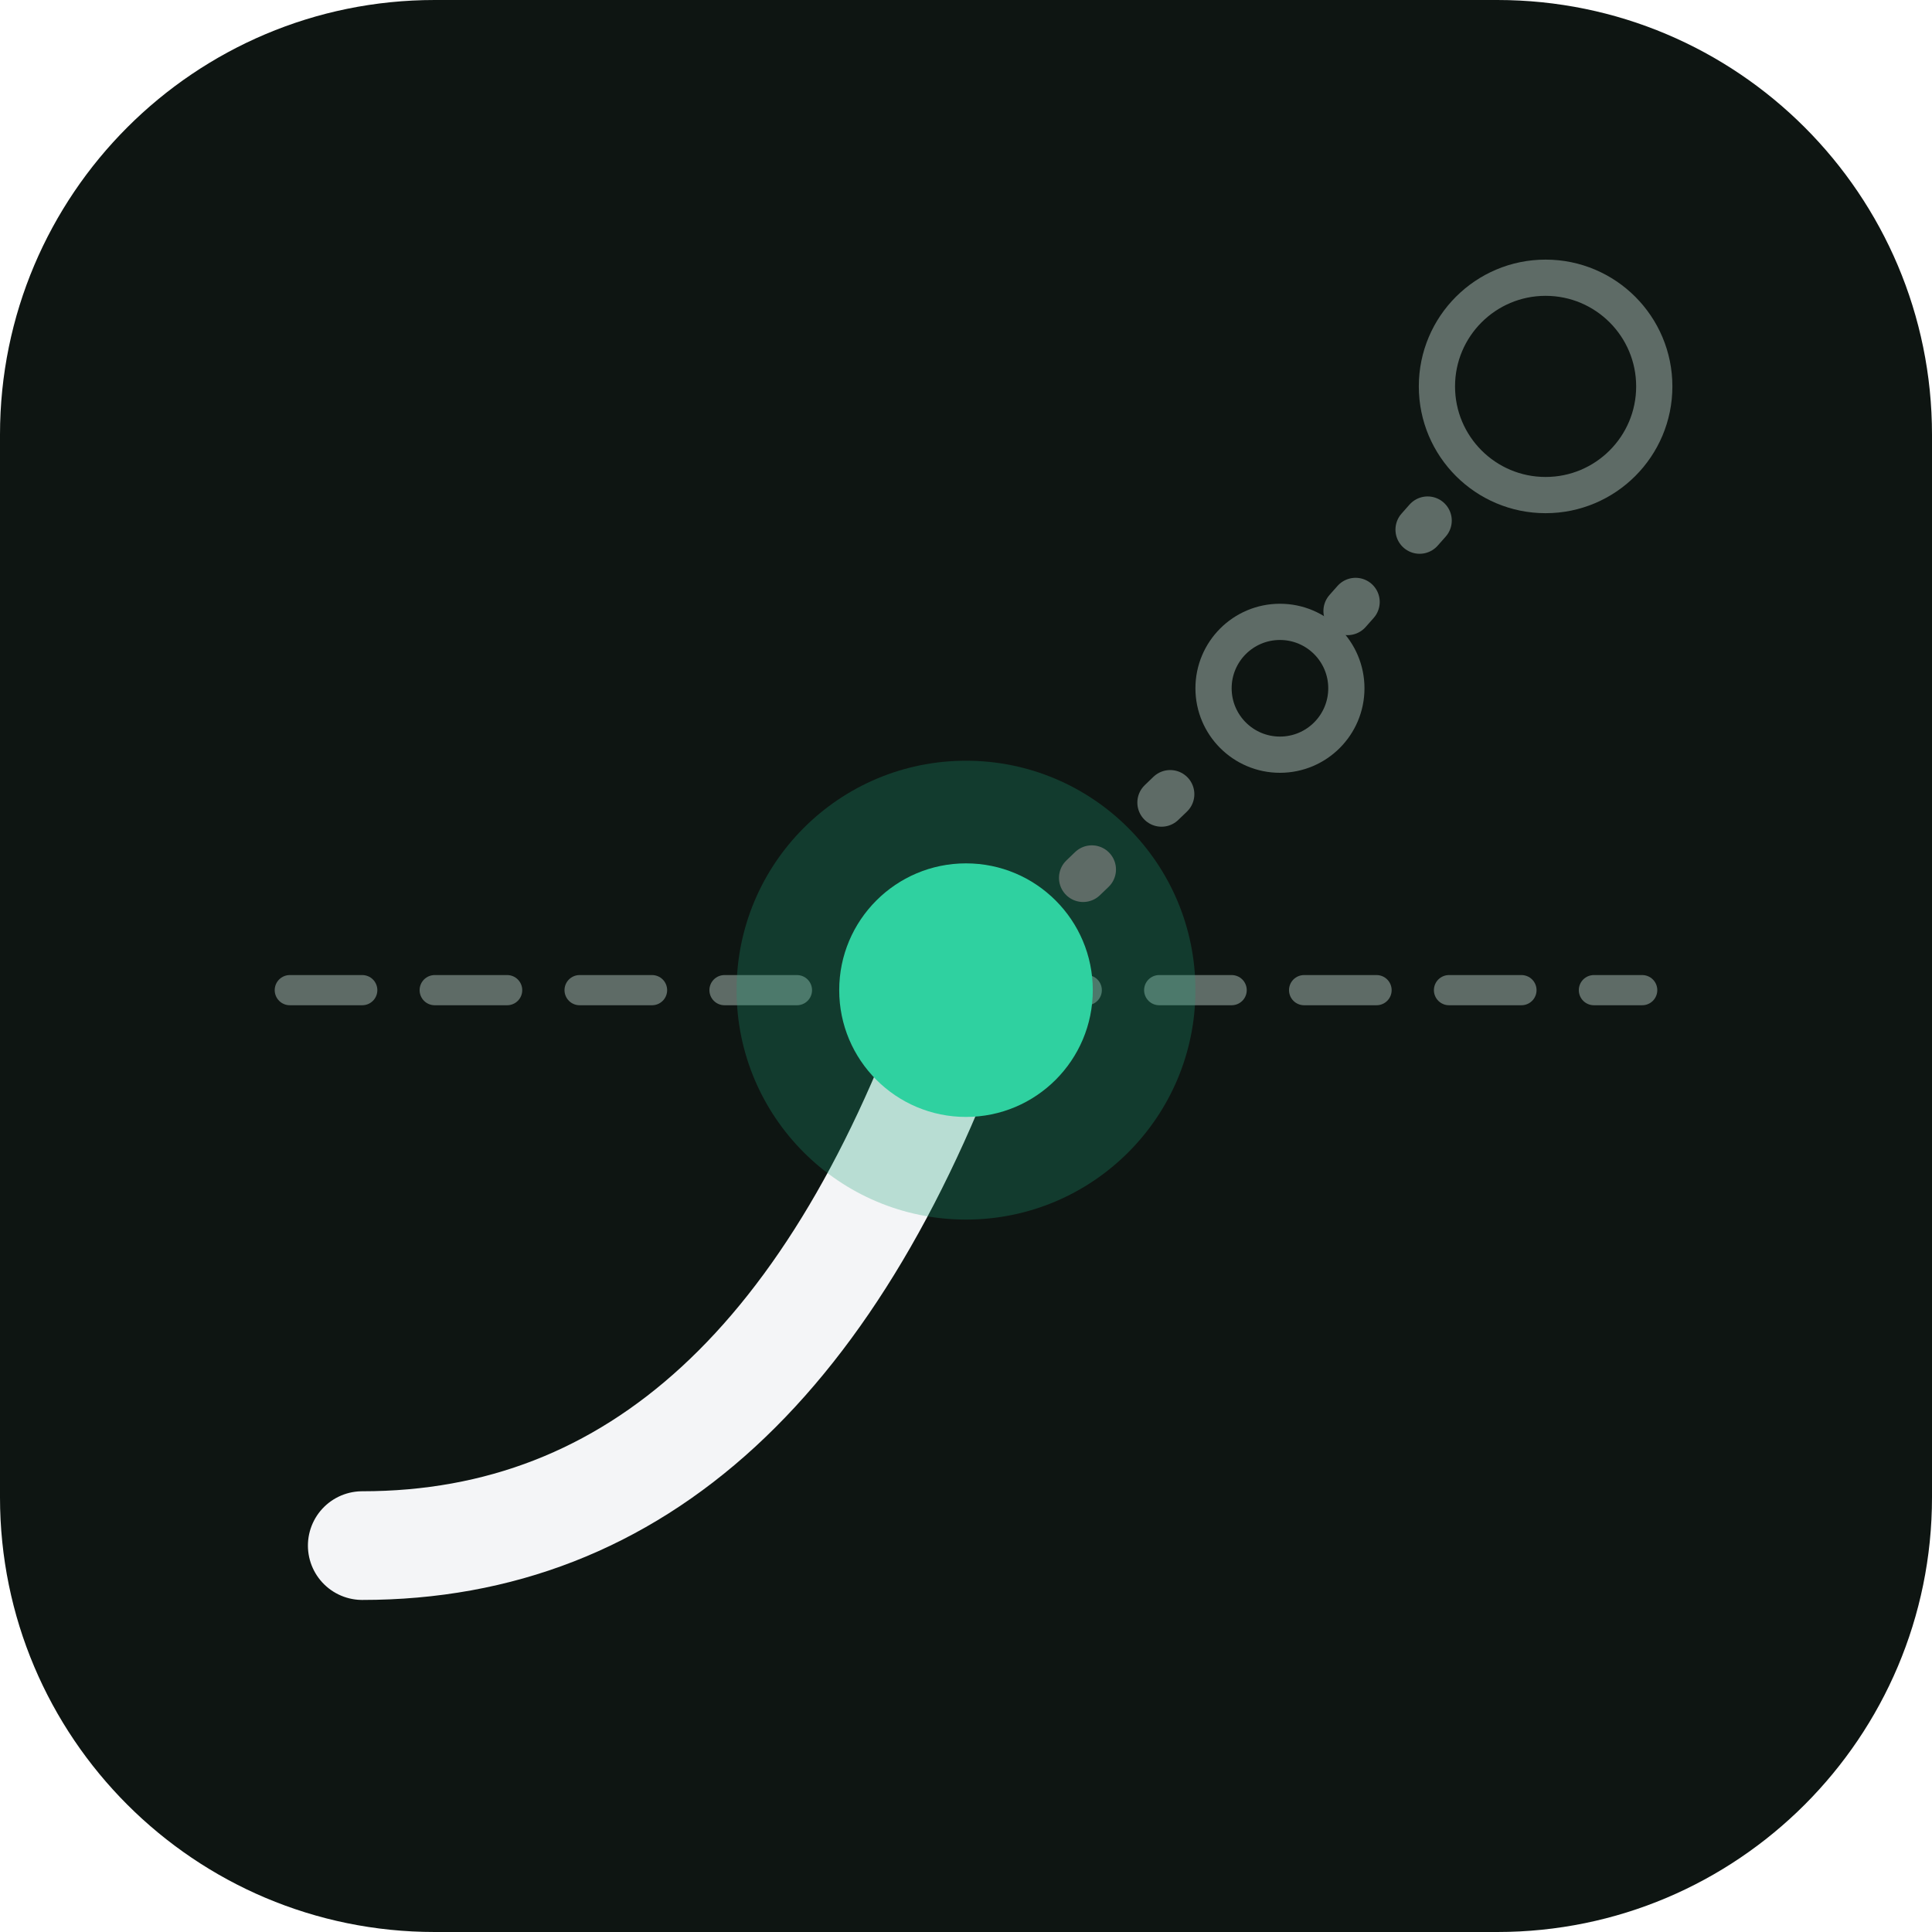
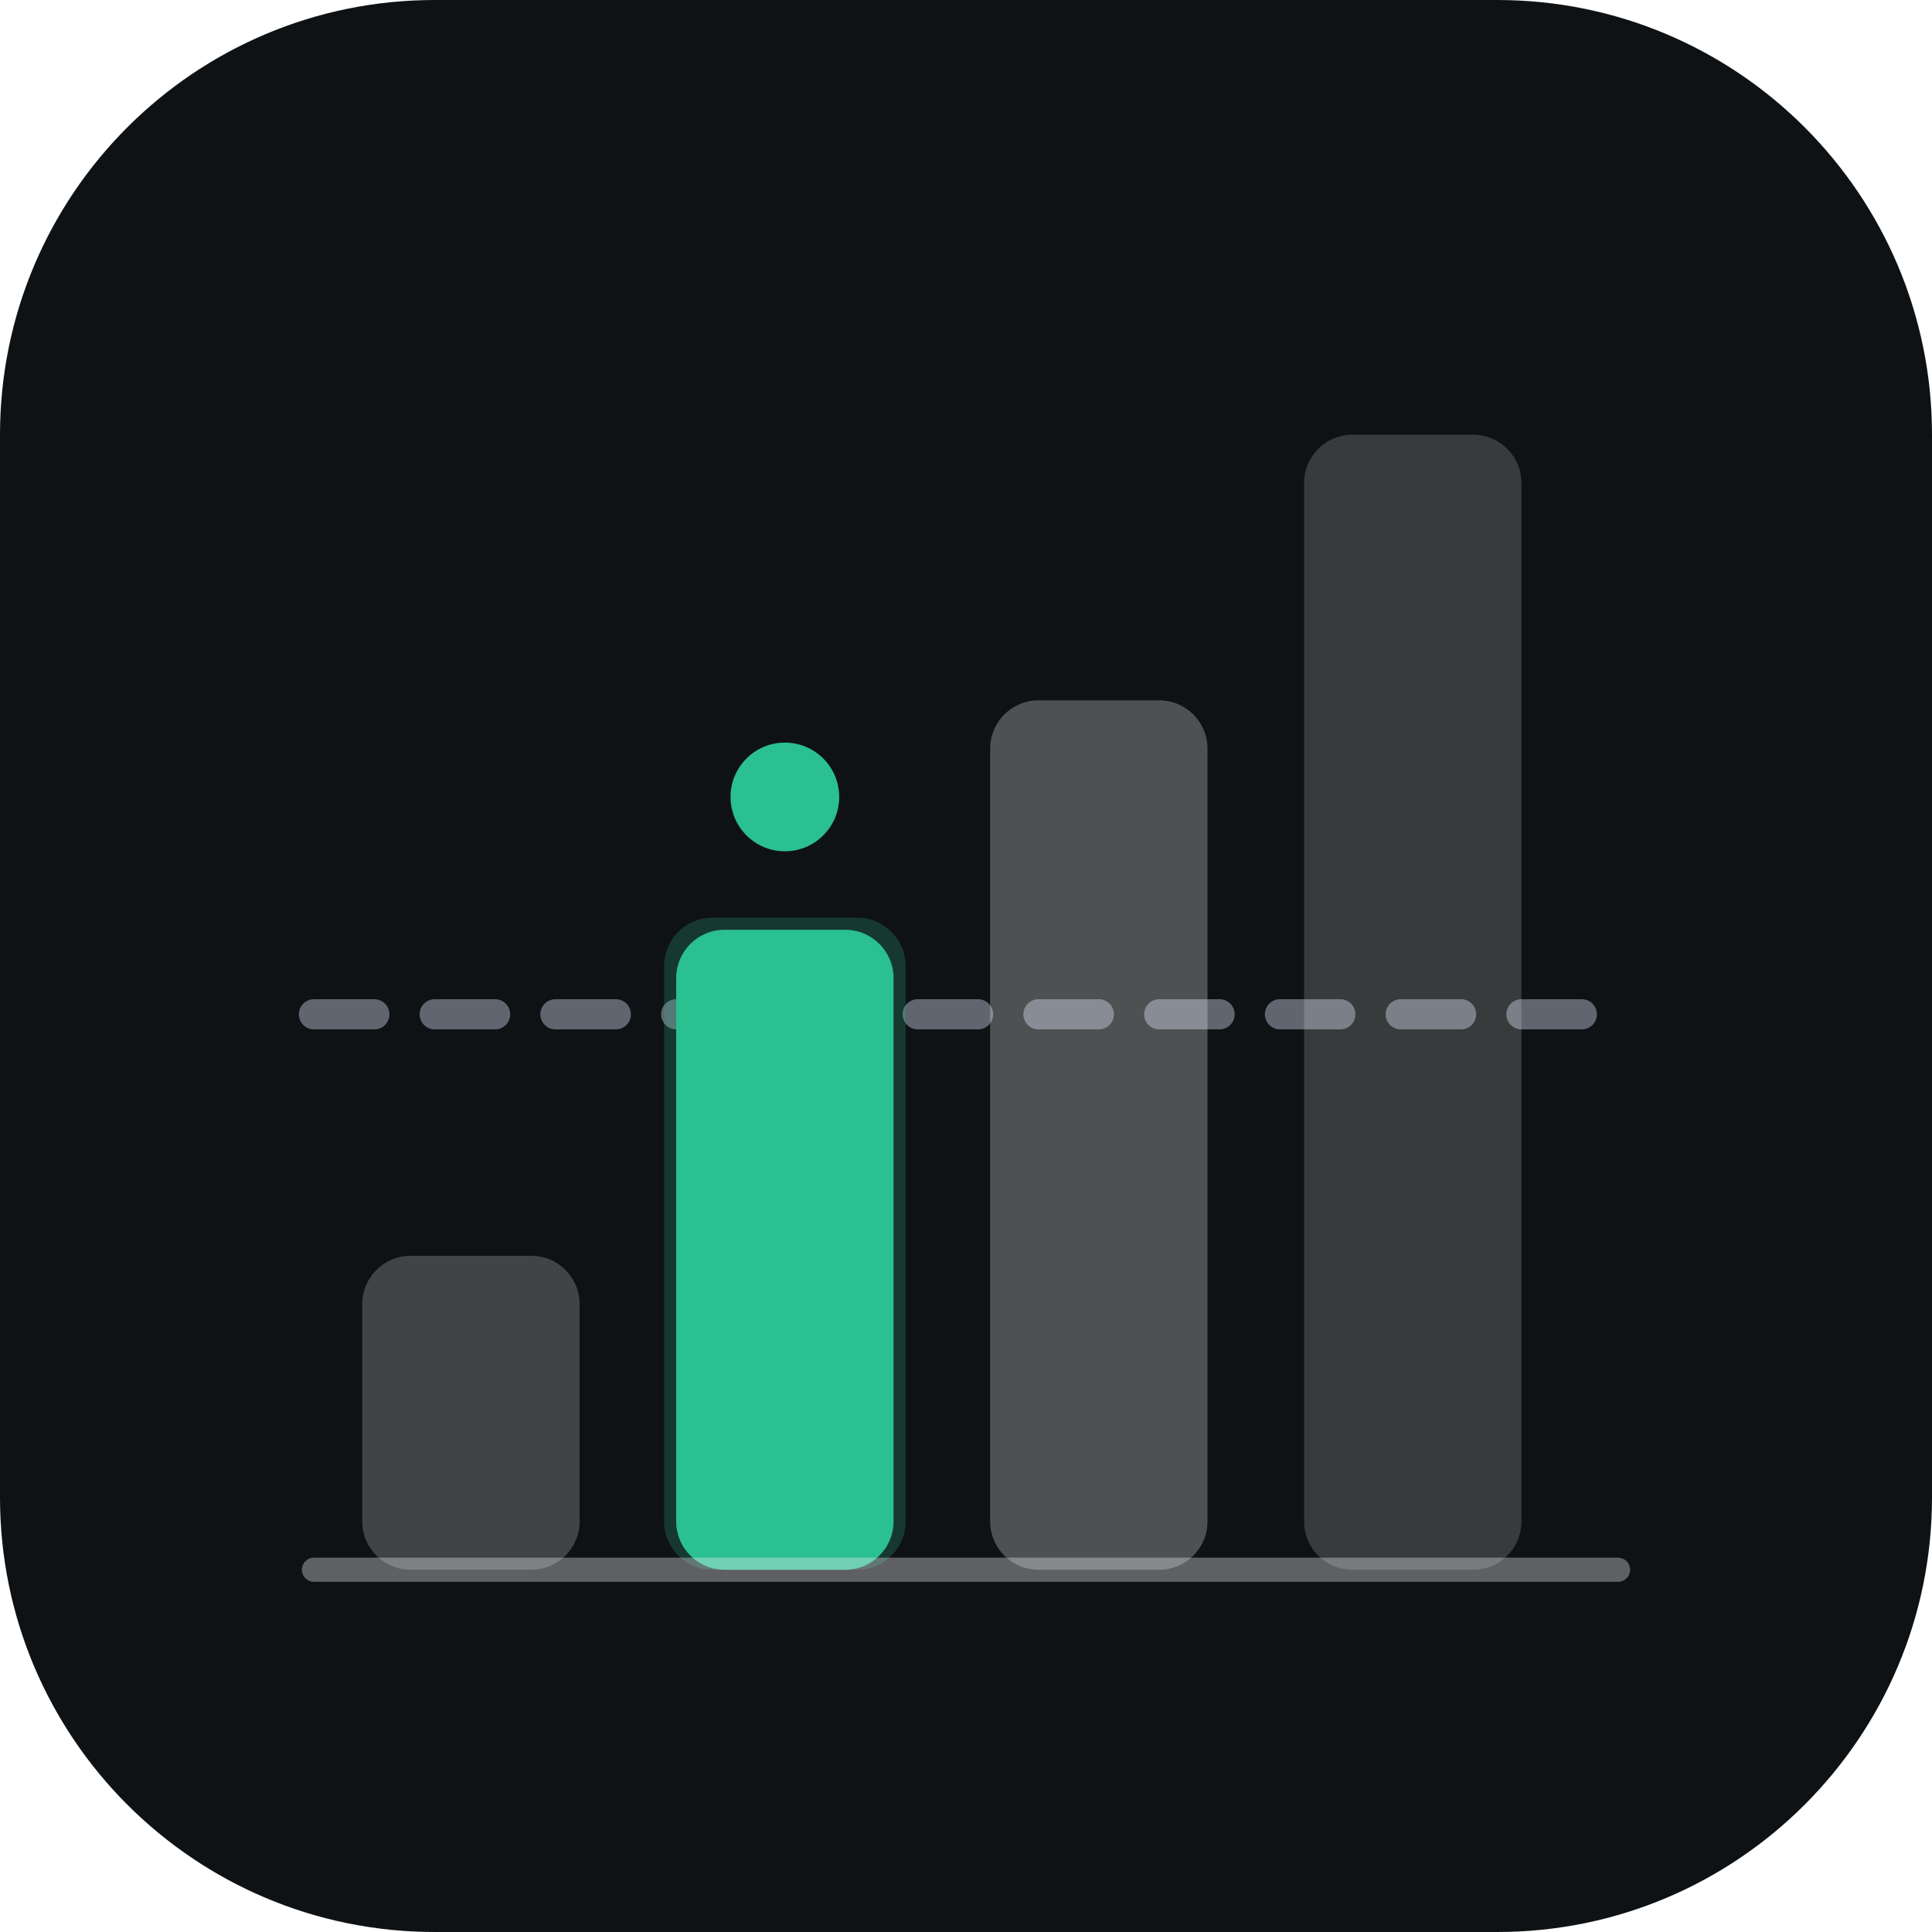
<svg xmlns="http://www.w3.org/2000/svg" viewBox="0 0 160 160" width="160" height="160" role="img" aria-label="MinInfer icon">
-   <rect width="160" height="160" rx="36" fill="#0E1512" />
-   <g transform="translate(20,20)">
-     <path d="M4 62H116" fill="none" stroke="#5E6B66" stroke-width="2.5" stroke-dasharray="6 6" stroke-linecap="round" />
-     <path d="M10 108Q44 108 60 62" fill="none" stroke="#F4F5F7" stroke-width="9" stroke-linecap="round" />
-     <circle cx="60" cy="62" r="19" fill="#1D9E75" opacity=".28" />
-     <circle cx="60" cy="62" r="10.5" fill="#2FD1A0" />
-     <path d="M69.7 52.7L79.9 42.9" fill="none" stroke="#5E6B66" stroke-width="4" stroke-dasharray="1 8" stroke-linecap="round" />
-     <circle cx="86" cy="37" r="5.5" fill="none" stroke="#5E6B66" stroke-width="3" />
-     <path d="M91.6 30.6L100.1 21" fill="none" stroke="#5E6B66" stroke-width="4" stroke-dasharray="1 8" stroke-linecap="round" />
-     <circle cx="108" cy="12" r="9" fill="none" stroke="#5E6B66" stroke-width="3" />
+   <rect width="160" height="160" rx="36" fill="#0f1214" />
+   <g transform="translate(26, 26)">
+     <line x1="0" y1="58" x2="108" y2="58" stroke="#5f6670" stroke-width="2.5" stroke-dasharray="5 5" stroke-linecap="round" />
+     <rect x="4" y="78" width="18" height="26" rx="4" fill="#f1f2f4" opacity=".22" />
+     <rect x="29" y="50" width="20" height="54" rx="4" fill="#2bc08f" opacity=".22" />
+     <rect x="30" y="51" width="18" height="53" rx="4" fill="#2bc08f" />
+     <circle cx="39" cy="40" r="4.5" fill="#2bc08f" />
+     <rect x="56" y="32" width="18" height="72" rx="4" fill="#f1f2f4" opacity=".28" />
+     <rect x="82" y="10" width="18" height="94" rx="4" fill="#f1f2f4" opacity=".18" />
+     <line x1="0" y1="104" x2="108" y2="104" stroke="#f1f2f4" stroke-width="2" stroke-linecap="round" opacity=".35" />
  </g>
</svg>
